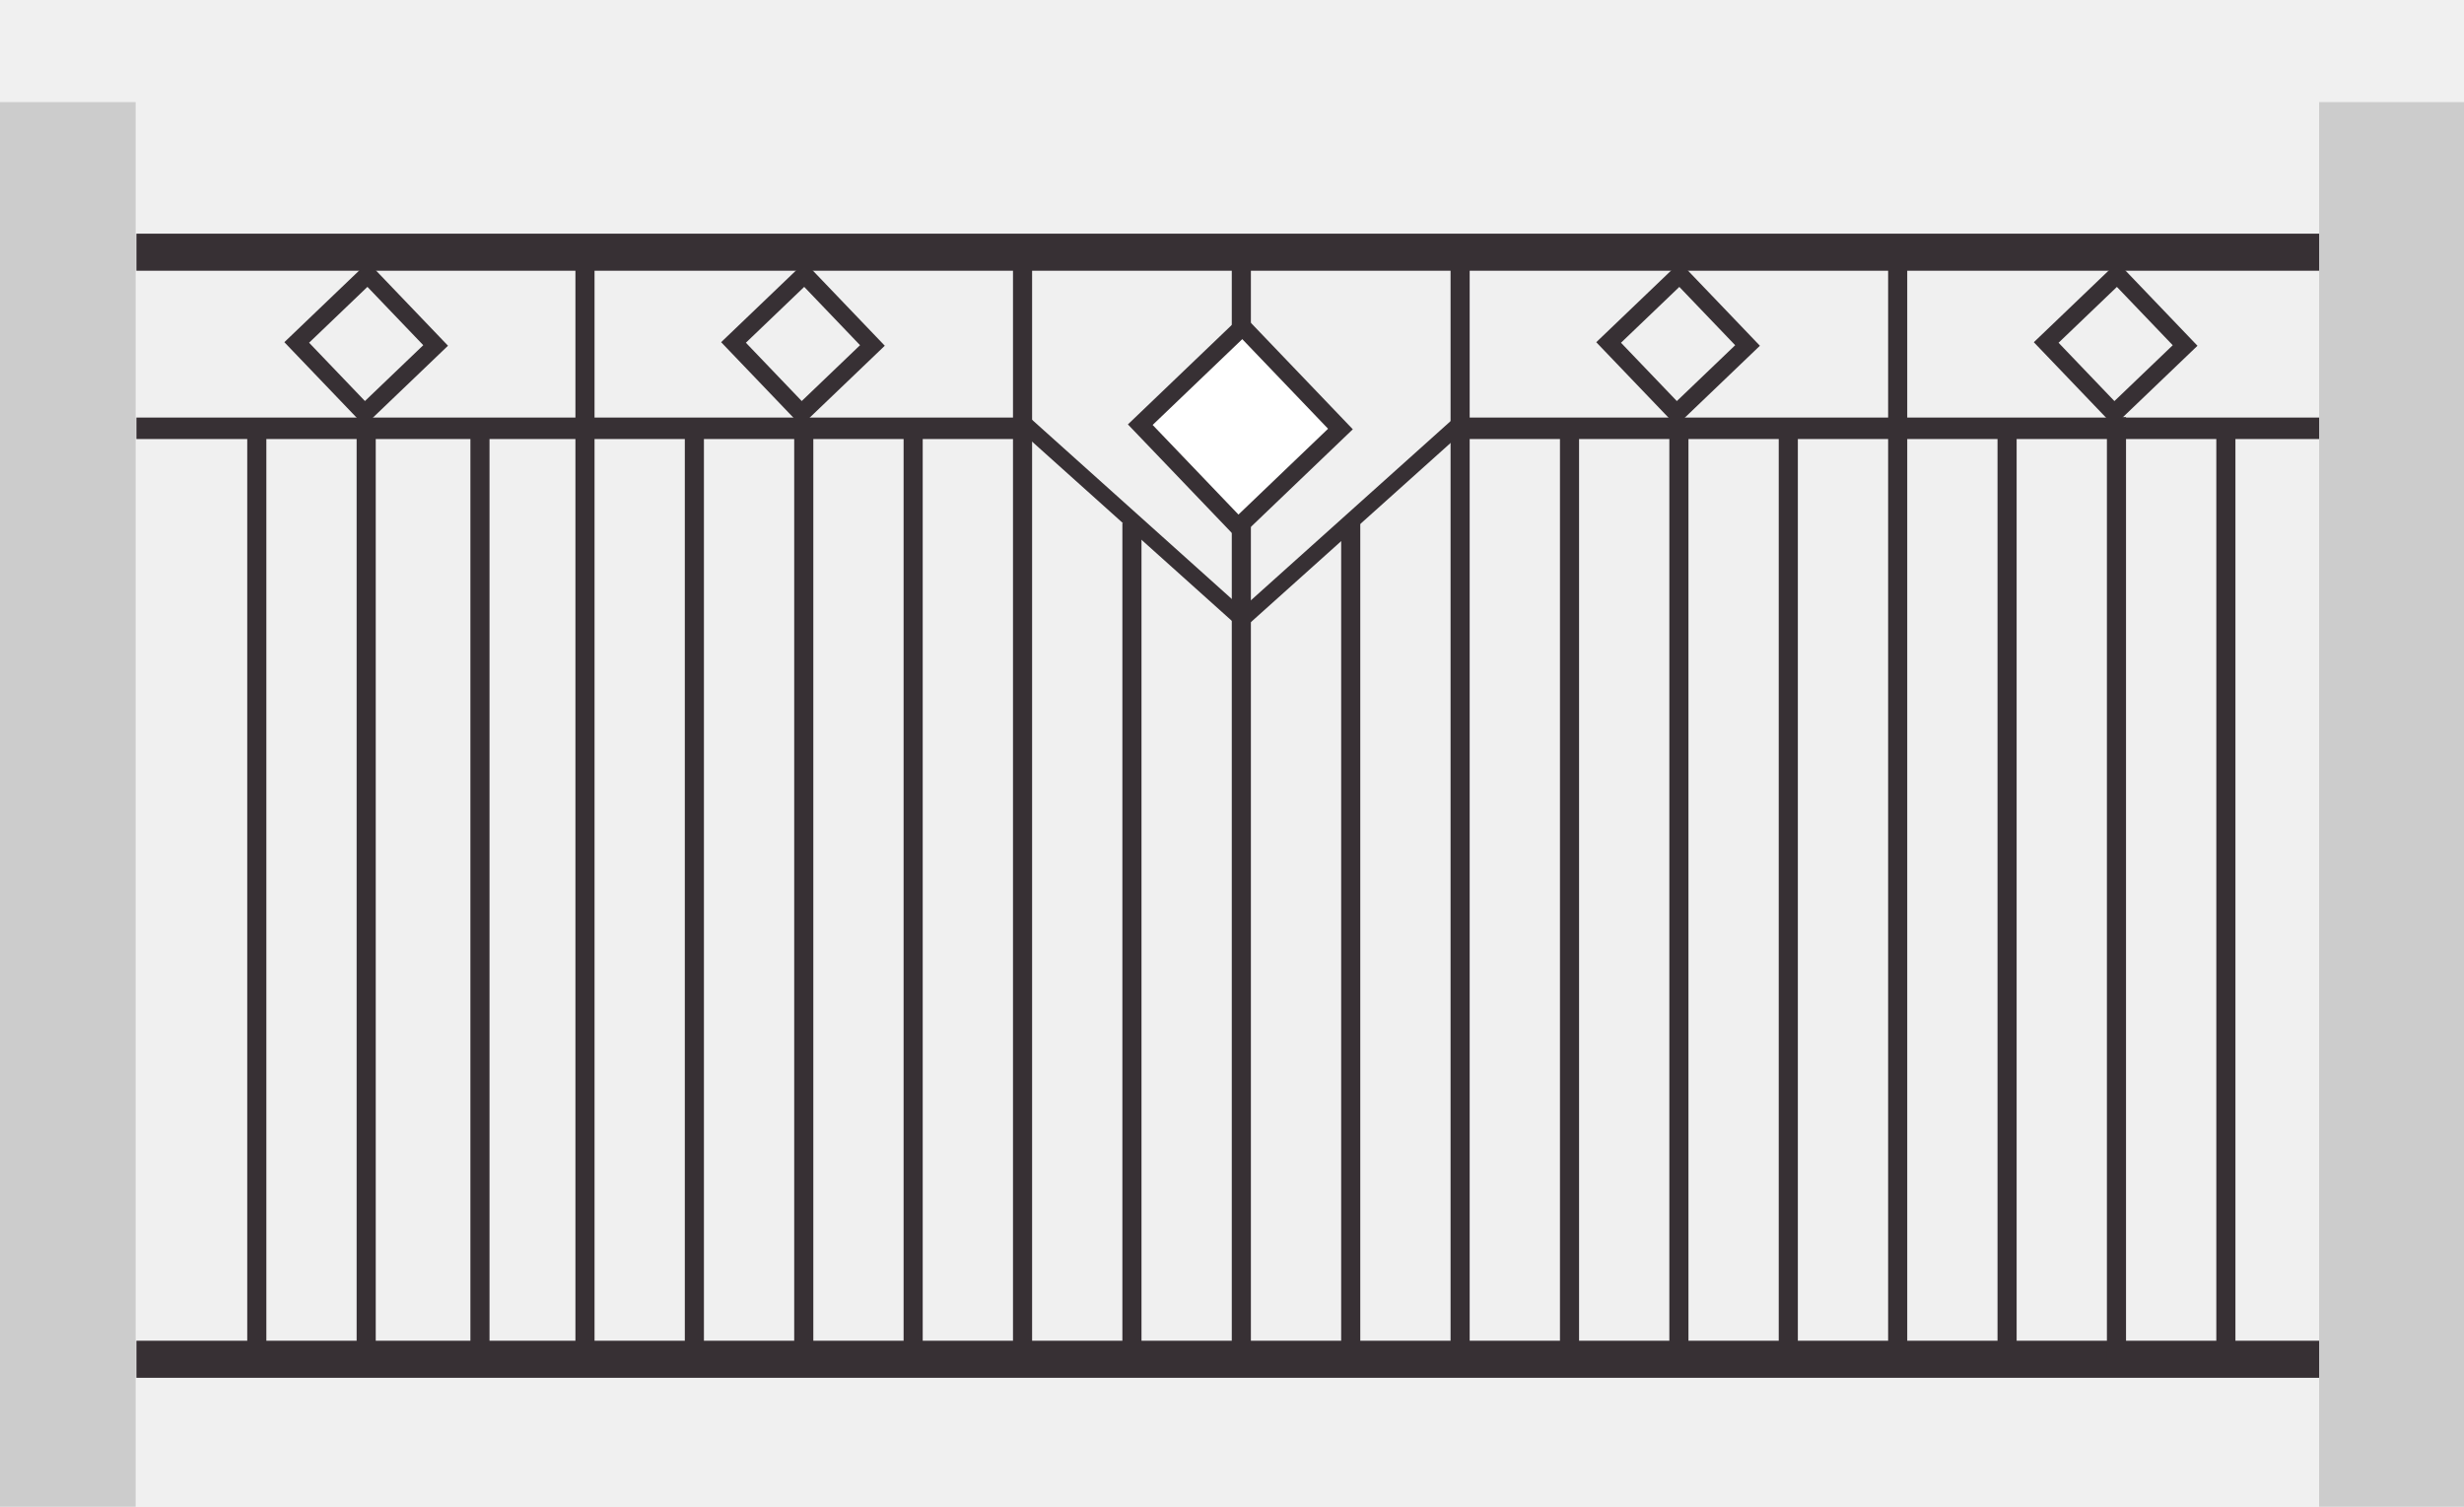
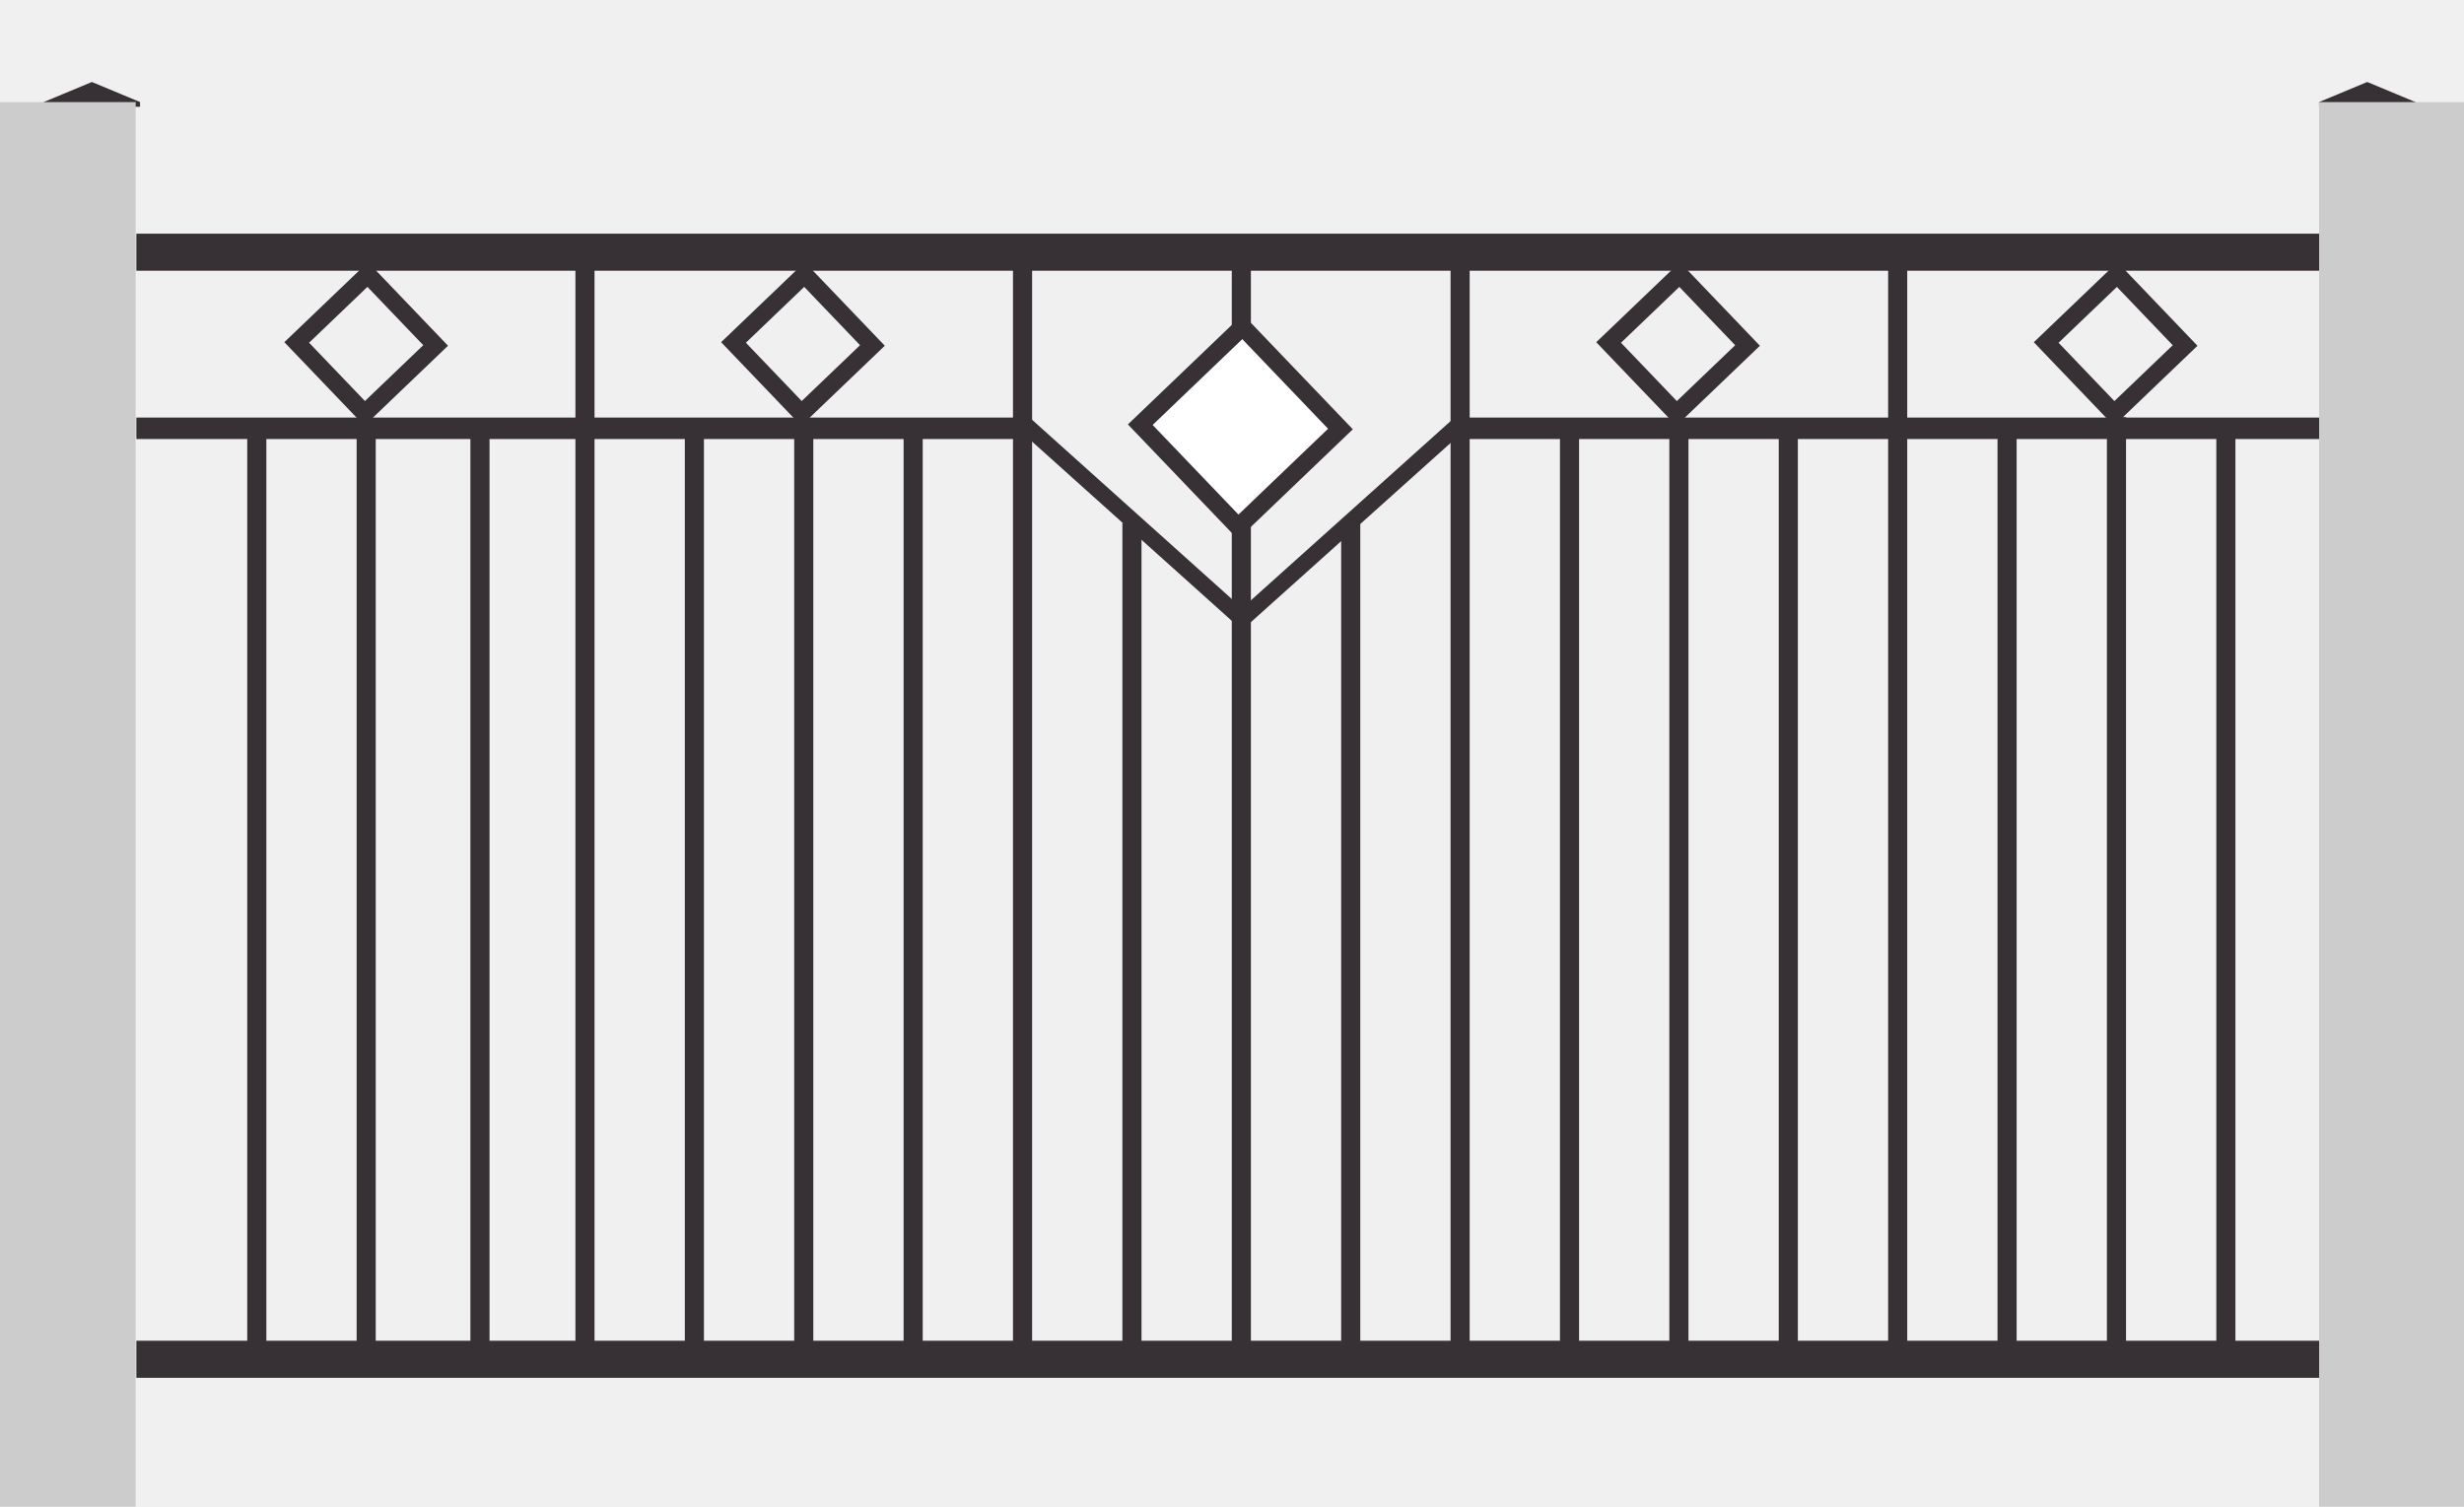
<svg xmlns="http://www.w3.org/2000/svg" version="1.1" x="0px" y="0px" width="563.109px" height="344.333px" viewBox="0 0 563.109 344.333" enable-background="new 0 0 563.109 344.333" xml:space="preserve">
  <g id="kugel" display="none">
    <circle display="inline" fill="#373034" cx="20.991" cy="12" r="12" />
    <circle display="inline" fill="#373034" cx="540.991" cy="12" r="12" />
  </g>
-   <g id="spitz" display="none">
-     <polygon display="inline" fill="#373034" points="32,23.318 27.794,21.566 21,18.736 14.206,21.566 9.982,23.325 9.982,24.396    21,24.396 32,24.396  " />
-     <polygon display="inline" fill="#373034" points="552,23.318 547.794,21.566 541,18.736 534.206,21.566 529.982,23.325    529.982,24.396 541,24.396 552,24.396  " />
+   <g id="spitz">
+     <polygon fill="#373034" points="32,23.318 27.794,21.566 21,18.736 14.206,21.566 9.982,23.325 9.982,24.396 21,24.396 32,24.396     " />
+     <polygon fill="#373034" points="552,23.318 547.794,21.566 541,18.736 534.206,21.566 529.982,23.325 529.982,24.396 541,24.396    552,24.396  " />
  </g>
  <g id="cl_x5F_1111">
    <rect x="31.167" y="53.402" fill="#373034" width="500.5" height="8.469" />
    <rect x="31.167" y="306.402" fill="#373034" width="500.5" height="8.469" />
    <rect x="81.504" y="97.88" fill="#373034" width="4.367" height="210.06" />
    <rect x="131.504" y="57.636" fill="#373034" width="4.367" height="253.001" />
    <rect x="181.504" y="97.88" fill="#373034" width="4.367" height="210.06" />
    <rect x="231.504" y="55.334" fill="#373034" width="4.367" height="255.303" />
    <rect x="331.504" y="55.334" fill="#373034" width="4.367" height="255.302" />
    <rect x="356.504" y="97.542" fill="#373034" width="4.367" height="210.398" />
    <rect x="381.504" y="97.88" fill="#373034" width="4.367" height="212.756" />
    <rect x="406.504" y="97.542" fill="#373034" width="4.367" height="213.095" />
    <rect x="431.504" y="55.334" fill="#373034" width="4.367" height="255.302" />
    <rect x="456.504" y="97.542" fill="#373034" width="4.367" height="213.095" />
    <rect x="481.504" y="95.334" fill="#373034" width="4.367" height="215.303" />
    <rect x="506.504" y="97.542" fill="#373034" width="4.367" height="213.095" />
    <rect x="107.504" y="96.926" fill="#373034" width="4.367" height="211.014" />
    <rect x="56.504" y="96.926" fill="#373034" width="4.367" height="211.014" />
    <rect x="156.504" y="96.926" fill="#373034" width="4.367" height="213.71" />
    <rect x="206.504" y="96.926" fill="#373034" width="4.367" height="211.014" />
    <rect x="256.504" y="119.509" fill="#373034" width="4.367" height="191.128" />
    <rect x="281.504" y="59.667" fill="#373034" width="4.367" height="250.969" />
    <rect x="306.504" y="119.509" fill="#373034" width="4.367" height="191.127" />
    <rect x="31.167" y="95.426" fill="#373034" width="201.74" height="4.908" />
    <rect x="333.168" y="95.426" fill="#373034" width="201.74" height="4.908" />
    <polygon fill="#373034" points="285.811,140.748 283.418,143.592 232.908,98.27 235.3,95.426  " />
    <polygon fill="#373034" points="334.811,98.27 332.418,95.426 281.908,140.748 284.301,143.592  " />
    <rect x="267.296" y="81.363" transform="matrix(0.6916 0.7223 -0.7223 0.6916 157.87 -174.6625)" fill="#FFFFFF" stroke="#373034" stroke-width="4" stroke-miterlimit="10" width="32.353" height="32.356" />
    <rect x="72.464" y="67.375" transform="matrix(0.6916 0.7223 -0.7223 0.6916 82.5795 -36.2062)" fill="none" stroke="#373034" stroke-width="4" stroke-miterlimit="10" width="22.451" height="22.454" />
    <rect x="172.28" y="67.375" transform="matrix(0.6916 0.7223 -0.7223 0.6916 113.3667 -108.3017)" fill="none" stroke="#373034" stroke-width="4" stroke-miterlimit="10" width="22.451" height="22.453" />
    <rect x="372.28" y="67.375" transform="matrix(0.6916 0.7223 -0.7223 0.6916 175.0424 -252.7558)" fill="none" stroke="#373034" stroke-width="4" stroke-miterlimit="10" width="22.451" height="22.454" />
    <rect x="472.28" y="67.375" transform="matrix(0.6916 0.7223 -0.7223 0.6916 205.8816 -324.9831)" fill="none" stroke="#373034" stroke-width="4" stroke-miterlimit="10" width="22.451" height="22.454" />
  </g>
  <g id="mauer">
    <rect id="Mauer_x5F_links" y="23.333" fill="#CCCCCC" width="31" height="321" />
    <rect id="Mauer_x5F_rechts" x="530" y="23.333" fill="#CCCCCC" width="33.109" height="321" />
  </g>
  <g id="pfosten" display="none">
    <rect id="Pfosten_x5F_links" x="9.982" y="23.333" display="inline" fill="#373034" width="22.018" height="321" />
    <rect id="Pfosten_x5F_rechts" x="529.982" y="23.333" display="inline" fill="#373034" width="22.018" height="321" />
  </g>
</svg>
